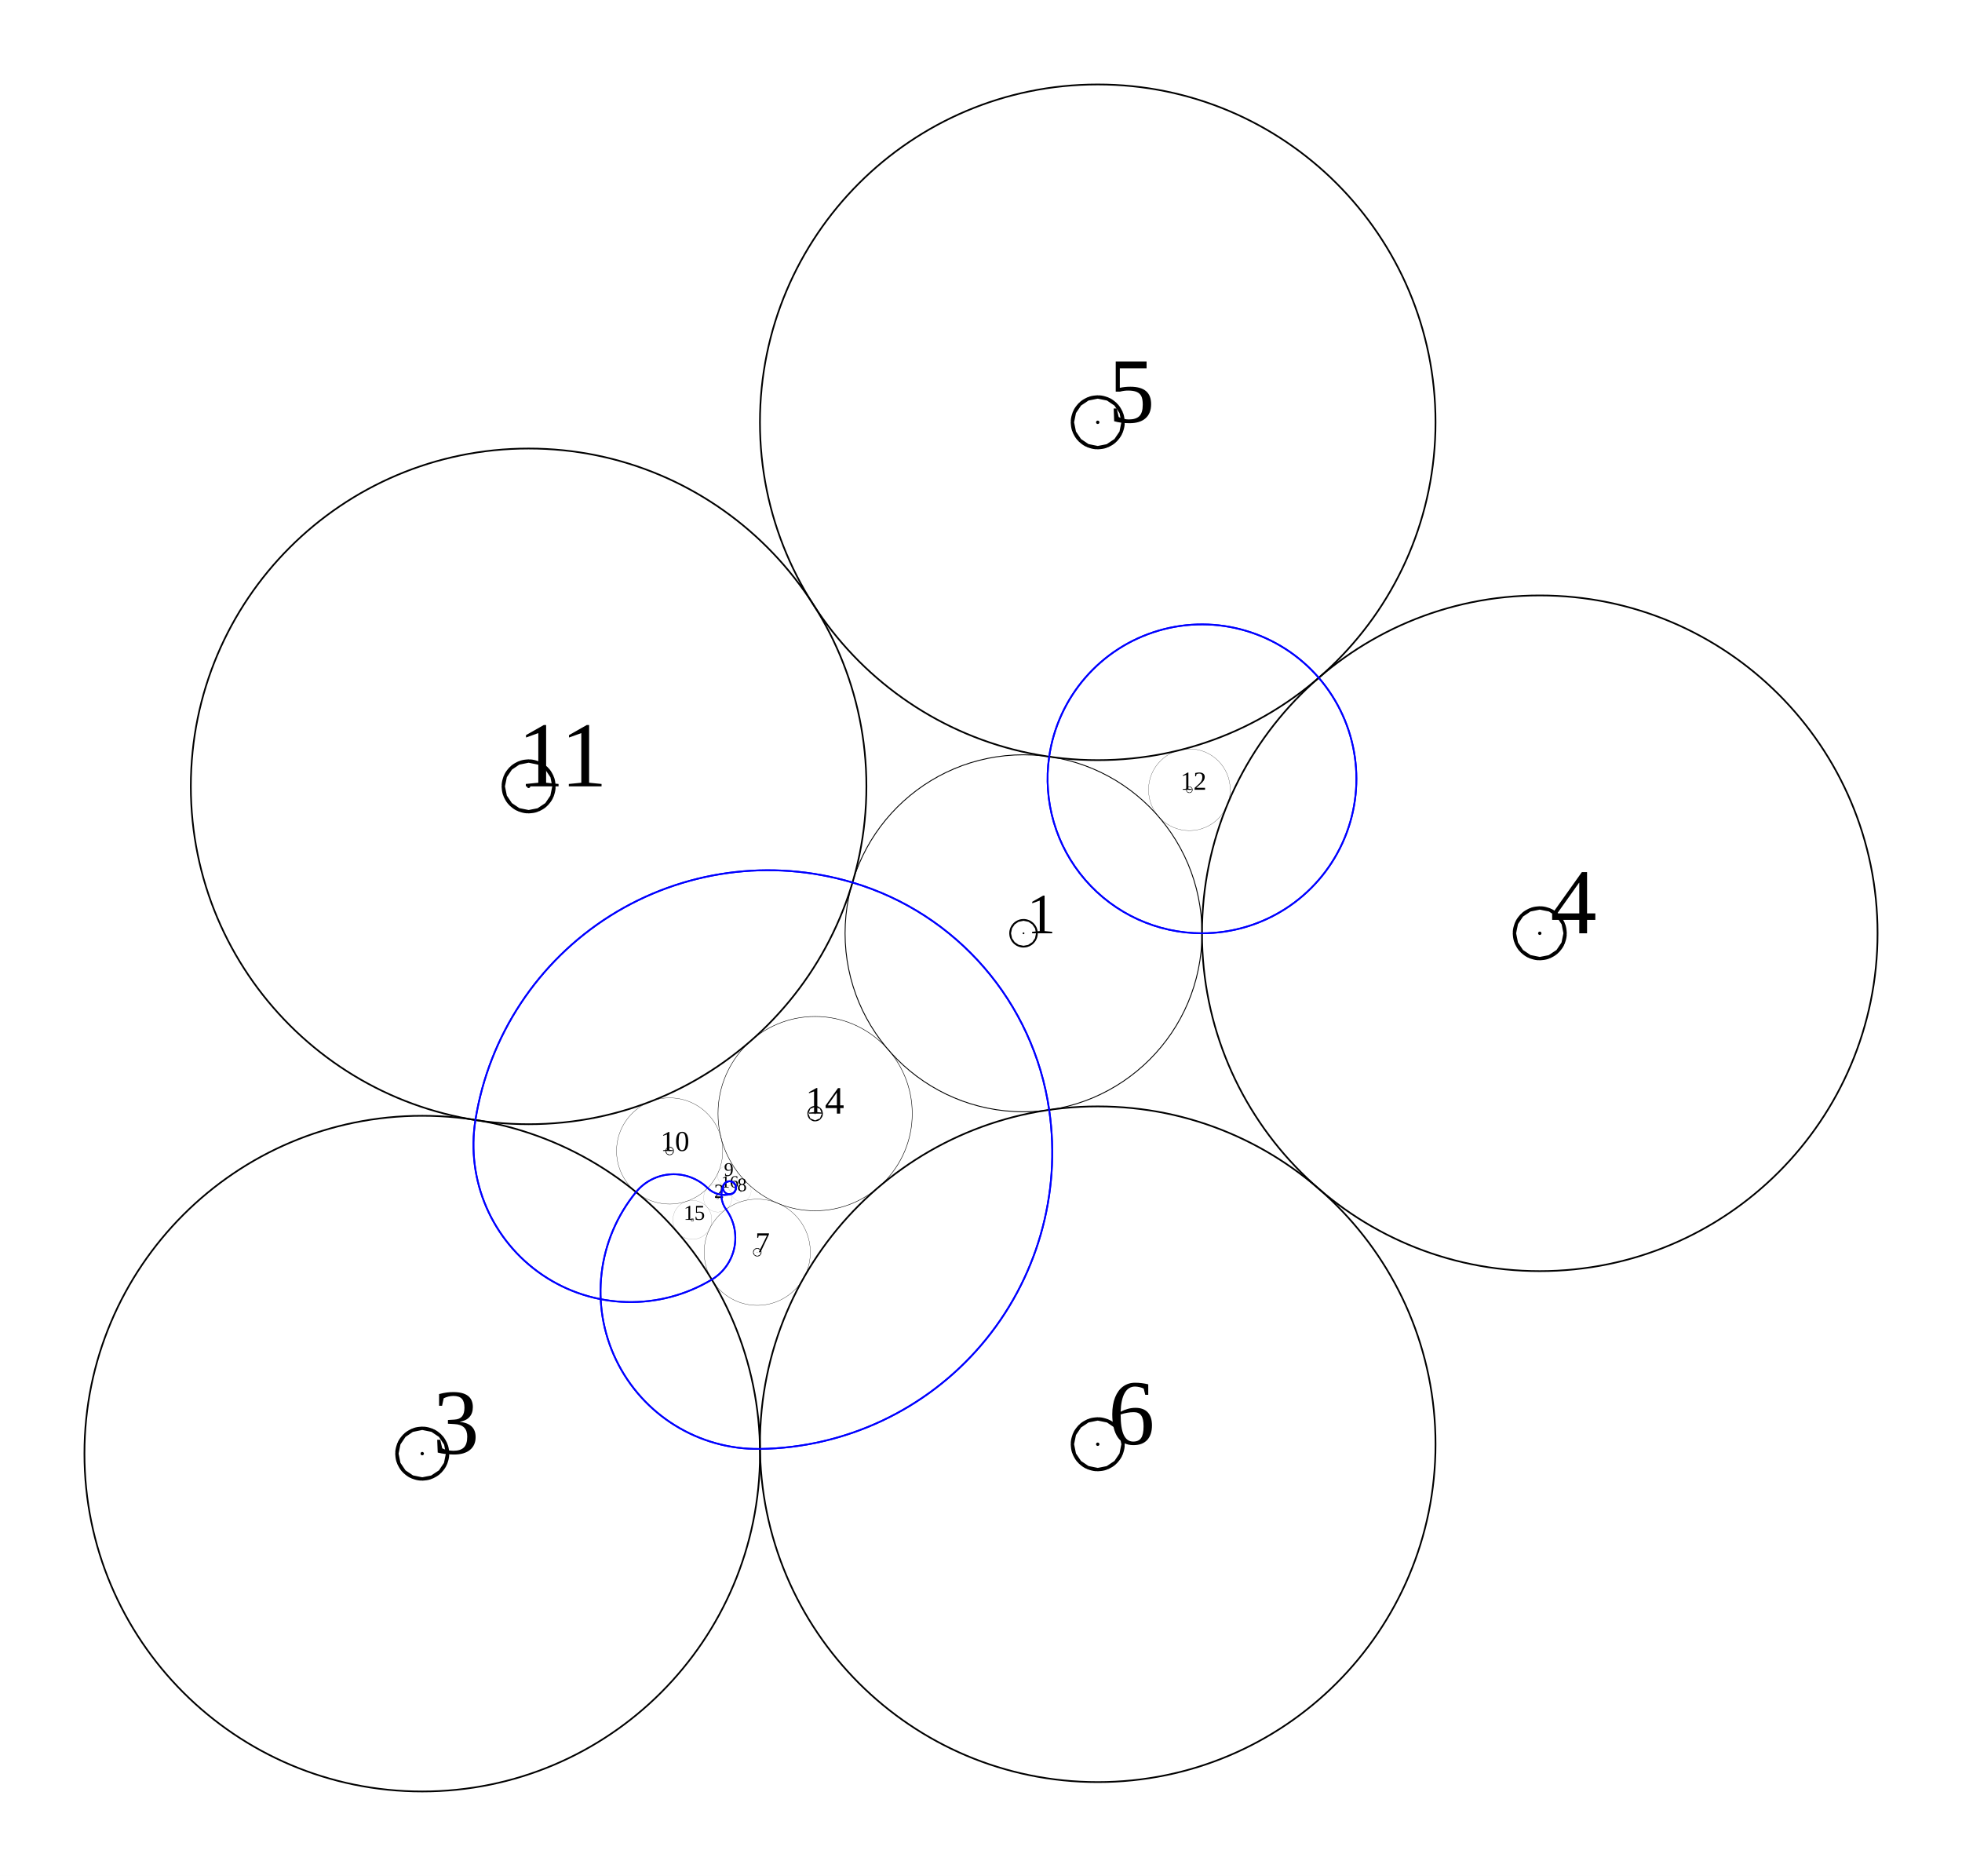
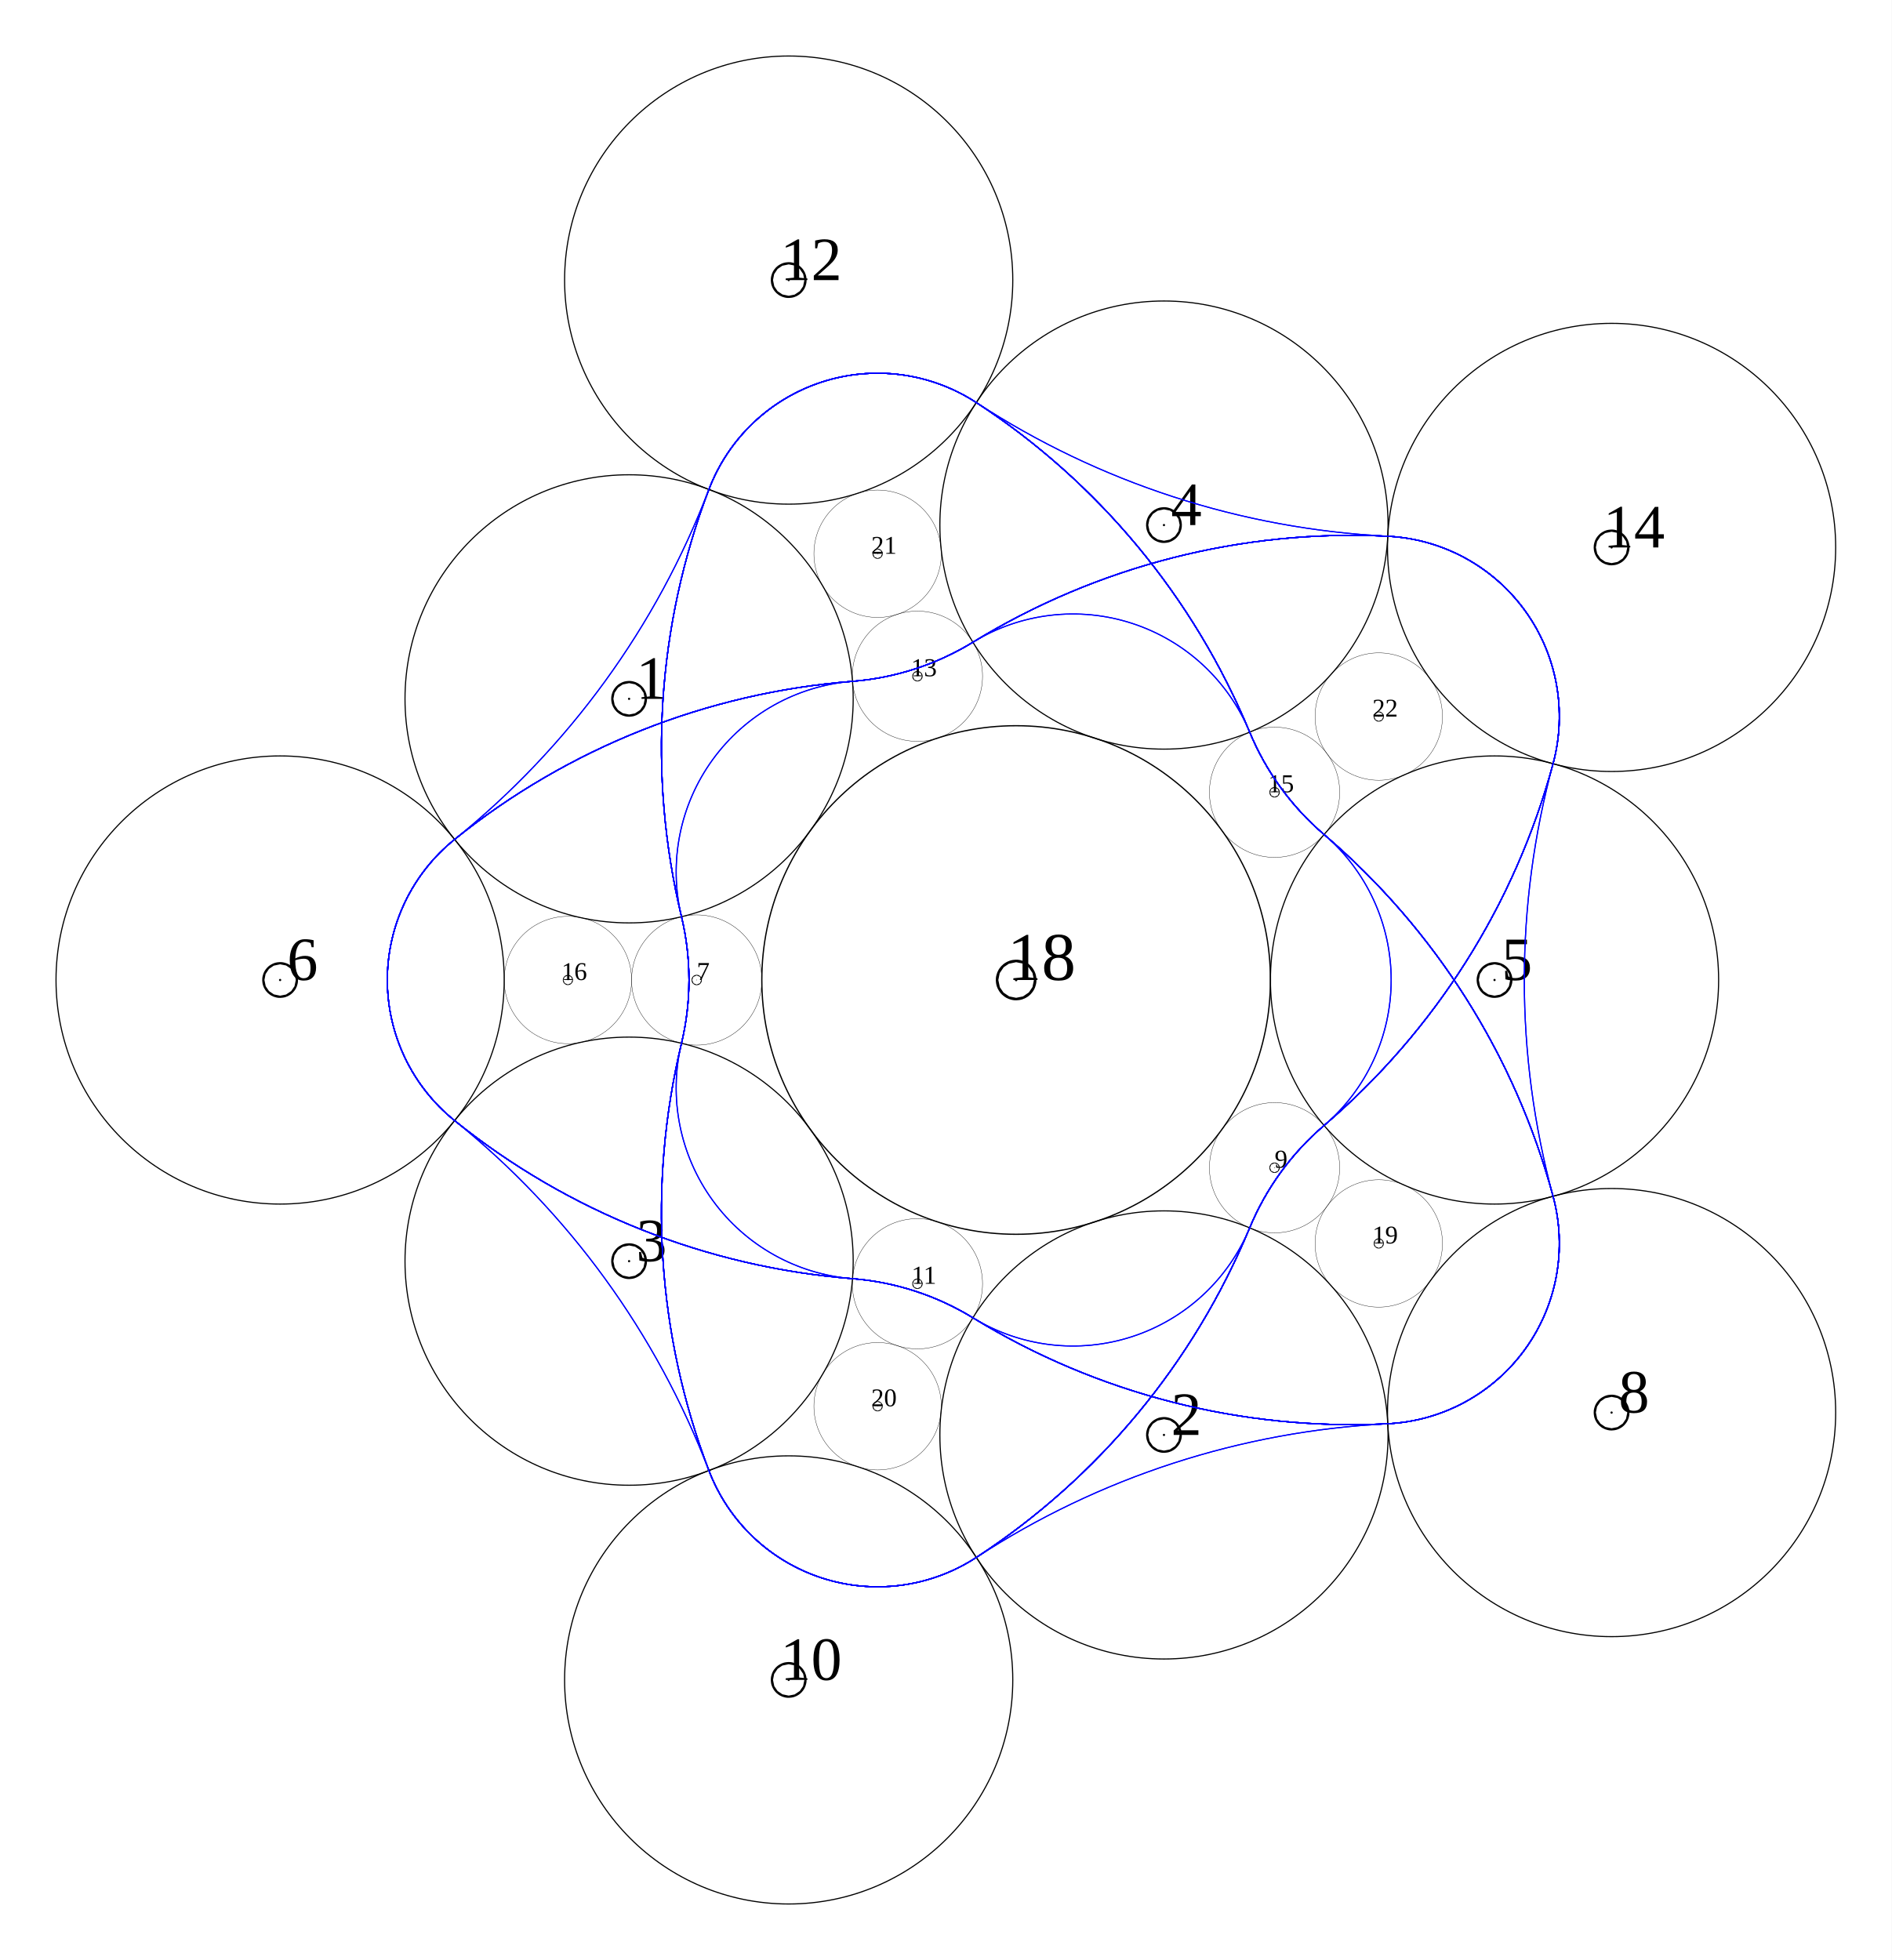
- <svg xmlns="http://www.w3.org/2000/svg" baseProfile="full" height="1110.533" version="1.1" viewBox="0,0,1161.687,1110.533" width="1161.687">
+ <svg xmlns="http://www.w3.org/2000/svg" baseProfile="full" height="1749.499" version="1.1" viewBox="0,0,1688.344,1749.499" width="1688.344">
  <defs />
-   <rect fill="white" height="1110.533" width="1161.687" x="0" y="0" />
-   <circle cx="649.961" cy="250" fill="none" r="200" stroke="black" stroke-width="1" />
-   <circle cx="649.961" cy="250" fill="black" r="1" stroke="black" stroke-width="30" />
-   <text fill="black" font-size="55px" text-anchor="middle" x="669.961" y="250">5</text>
-   <circle cx="911.687" cy="552.49" fill="none" r="200" stroke="black" stroke-width="1" />
-   <circle cx="911.687" cy="552.49" fill="black" r="1" stroke="black" stroke-width="30" />
-   <text fill="black" font-size="55px" text-anchor="middle" x="931.687" y="552.49">4</text>
-   <circle cx="649.961" cy="854.979" fill="none" r="200" stroke="black" stroke-width="1" />
-   <circle cx="649.961" cy="854.979" fill="black" r="1" stroke="black" stroke-width="30" />
-   <text fill="black" font-size="55px" text-anchor="middle" x="669.961" y="854.979">6</text>
-   <circle cx="312.991" cy="465.524" fill="none" r="200" stroke="black" stroke-width="1" />
-   <circle cx="312.991" cy="465.524" fill="black" r="1" stroke="black" stroke-width="30" />
-   <text fill="black" font-size="55px" text-anchor="middle" x="332.991" y="465.524">11</text>
-   <circle cx="250.0" cy="860.533" fill="none" r="200" stroke="black" stroke-width="1" />
-   <circle cx="250.0" cy="860.533" fill="black" r="1" stroke="black" stroke-width="30" />
-   <text fill="black" font-size="55px" text-anchor="middle" x="270.0" y="860.533">3</text>
-   <circle cx="606.022" cy="552.49" fill="none" r="105.664" stroke="black" stroke-width="0.528" />
-   <circle cx="606.022" cy="552.49" fill="black" r="0.528" stroke="black" stroke-width="15.85" />
-   <text fill="black" font-size="33.774px" text-anchor="middle" x="616.589" y="552.49">1</text>
-   <circle cx="424.966" cy="709.146" fill="none" r="8.353" stroke="black" stroke-width="0.042" />
-   <circle cx="424.966" cy="709.146" fill="black" r="0.042" stroke="black" stroke-width="1.253" />
-   <text fill="black" font-size="11.879px" text-anchor="middle" x="425.802" y="709.146">2</text>
-   <circle cx="448.364" cy="741.321" fill="none" r="31.43" stroke="black" stroke-width="0.157" />
-   <circle cx="448.364" cy="741.321" fill="black" r="0.157" stroke="black" stroke-width="4.715" />
-   <text fill="black" font-size="17.072px" text-anchor="middle" x="451.507" y="741.321">7</text>
-   <circle cx="438.748" cy="705.151" fill="none" r="5.996" stroke="black" stroke-width="0.03" />
-   <circle cx="438.748" cy="705.151" fill="black" r="0.03" stroke="black" stroke-width="0.899" />
-   <text fill="black" font-size="11.349px" text-anchor="middle" x="439.347" y="705.151">8</text>
-   <circle cx="430.901" cy="696.082" fill="none" r="5.996" stroke="black" stroke-width="0.03" />
-   <circle cx="430.901" cy="696.082" fill="black" r="0.03" stroke="black" stroke-width="0.899" />
-   <text fill="black" font-size="11.349px" text-anchor="middle" x="431.501" y="696.082">9</text>
-   <circle cx="396.489" cy="681.366" fill="none" r="31.43" stroke="black" stroke-width="0.157" />
-   <circle cx="396.489" cy="681.366" fill="black" r="0.157" stroke="black" stroke-width="4.715" />
-   <text fill="black" font-size="17.072px" text-anchor="middle" x="399.632" y="681.366">10</text>
-   <circle cx="704.221" cy="467.525" fill="none" r="24.19" stroke="black" stroke-width="0.121" />
-   <circle cx="704.221" cy="467.525" fill="black" r="0.121" stroke="black" stroke-width="3.628" />
-   <text fill="black" font-size="15.443px" text-anchor="middle" x="706.64" y="467.525">12</text>
-   <circle cx="482.63" cy="659.253" fill="none" r="57.504" stroke="black" stroke-width="0.288" />
-   <circle cx="482.63" cy="659.253" fill="black" r="0.288" stroke="black" stroke-width="8.626" />
-   <text fill="black" font-size="22.938px" text-anchor="middle" x="488.381" y="659.253">14</text>
-   <circle cx="409.947" cy="722.141" fill="none" r="11.508" stroke="black" stroke-width="0.058" />
-   <circle cx="409.947" cy="722.141" fill="black" r="0.058" stroke="black" stroke-width="1.726" />
-   <text fill="black" font-size="12.589px" text-anchor="middle" x="411.098" y="722.141">15</text>
-   <circle cx="432.059" cy="703.009" fill="none" r="1.027" stroke="black" stroke-width="0.005" />
-   <circle cx="432.059" cy="703.009" fill="black" r="0.005" stroke="black" stroke-width="0.154" />
-   <text fill="black" font-size="10.231px" text-anchor="middle" x="432.162" y="703.009">16</text>
-   <path d="M 421.424,757.511 A 93.122 93.122 0 0,1 281.495 663.029" fill="none" stroke="blue" stroke-width="1" />
-   <path d="M 281.495,663.029 A 175.49 175.49 0 0,1 504.725 522.427" fill="none" stroke="blue" stroke-width="1" />
-   <path d="M 504.725,522.427 A 165.205 165.205 0 0,1 621.212 657.056" fill="none" stroke="blue" stroke-width="1" />
-   <path d="M 621.212,657.056 A 175.49 175.49 0 0,1 449.981 857.756" fill="none" stroke="blue" stroke-width="1" />
-   <path d="M 449.981,857.756 A 93.122 93.122 0 0,1 376.595 705.699" fill="none" stroke="blue" stroke-width="1" />
-   <path d="M 376.595,705.699 A 28.791 28.791 0 0,1 418.988 703.313" fill="none" stroke="blue" stroke-width="1" />
-   <path d="M 418.988,703.313 A 14.335 14.335 0 0,0 432.989 706.82" fill="none" stroke="blue" stroke-width="1" />
-   <path d="M 432.989,706.82 A 3.842 3.842 0 0,0 434.824 700.616" fill="none" stroke="blue" stroke-width="1" />
-   <path d="M 434.824,700.616 A 3.842 3.842 0 0,0 428.421 701.541" fill="none" stroke="blue" stroke-width="1" />
-   <path d="M 428.421,701.541 A 14.335 14.335 0 0,0 429.879 715.901" fill="none" stroke="blue" stroke-width="1" />
-   <path d="M 429.879,715.901 A 28.791 28.791 0 0,1 421.424 757.511" fill="none" stroke="blue" stroke-width="1" />
-   <path d="M 780.824,401.245 A 91.425 91.425 0 0,1 711.687 552.49" fill="none" stroke="blue" stroke-width="1" />
-   <path d="M 711.687,552.49 A 91.425 91.425 0 0,1 621.212 447.923" fill="none" stroke="blue" stroke-width="1" />
-   <path d="M 621.212,447.923 A 91.425 91.425 0 0,1 780.824 401.245" fill="none" stroke="blue" stroke-width="1" />
-   <path d="M 376.595,705.699 A 93.122 93.122 0 0,0 449.981 857.756" fill="none" stroke="blue" stroke-width="1" />
-   <path d="M 449.981,857.756 A 175.49 175.49 0 0,0 621.212 657.056" fill="none" stroke="blue" stroke-width="1" />
-   <path d="M 621.212,657.056 A 165.205 165.205 0 0,0 504.725 522.427" fill="none" stroke="blue" stroke-width="1" />
-   <path d="M 504.725,522.427 A 175.49 175.49 0 0,0 281.495 663.029" fill="none" stroke="blue" stroke-width="1" />
-   <path d="M 281.495,663.029 A 93.122 93.122 0 0,0 421.424 757.511" fill="none" stroke="blue" stroke-width="1" />
-   <path d="M 421.424,757.511 A 28.791 28.791 0 0,0 429.879 715.901" fill="none" stroke="blue" stroke-width="1" />
-   <path d="M 429.879,715.901 A 14.335 14.335 0 0,1 428.421 701.541" fill="none" stroke="blue" stroke-width="1" />
-   <path d="M 428.421,701.541 A 3.842 3.842 0 0,1 434.824 700.616" fill="none" stroke="blue" stroke-width="1" />
-   <path d="M 434.824,700.616 A 3.842 3.842 0 0,1 432.989 706.82" fill="none" stroke="blue" stroke-width="1" />
-   <path d="M 432.989,706.82 A 14.335 14.335 0 0,1 418.988 703.313" fill="none" stroke="blue" stroke-width="1" />
-   <path d="M 418.988,703.313 A 28.791 28.791 0 0,0 376.595 705.699" fill="none" stroke="blue" stroke-width="1" />
-   <path d="M 780.824,401.245 A 91.425 91.425 0 0,0 621.212 447.923" fill="none" stroke="blue" stroke-width="1" />
-   <path d="M 621.212,447.923 A 91.425 91.425 0 0,0 711.687 552.49" fill="none" stroke="blue" stroke-width="1" />
-   <path d="M 711.687,552.49 A 91.425 91.425 0 0,0 780.824 401.245" fill="none" stroke="blue" stroke-width="1" />
-   <path d="M 434.824,700.616 A 3.842 3.842 0 0,0 428.421 701.541" fill="none" stroke="blue" stroke-width="1" />
-   <path d="M 428.421,701.541 A 3.842 3.842 0 0,0 432.989 706.82" fill="none" stroke="blue" stroke-width="1" />
-   <path d="M 432.989,706.82 A 3.842 3.842 0 0,0 434.824 700.616" fill="none" stroke="blue" stroke-width="1" />
-   <path d="M 434.824,700.616 A 3.842 3.842 0 0,1 432.989 706.82" fill="none" stroke="blue" stroke-width="1" />
-   <path d="M 432.989,706.82 A 3.842 3.842 0 0,1 428.421 701.541" fill="none" stroke="blue" stroke-width="1" />
-   <path d="M 428.421,701.541 A 3.842 3.842 0 0,1 434.824 700.616" fill="none" stroke="blue" stroke-width="1" />
+   <rect fill="white" height="1749.499" width="1688.344" x="0" y="0" />
+   <circle cx="703.907" cy="250.0" fill="none" r="200" stroke="black" stroke-width="1" />
+   <circle cx="703.907" cy="250.0" fill="black" r="1" stroke="black" stroke-width="30" />
+   <text fill="black" font-size="55px" text-anchor="middle" x="723.907" y="250.0">12</text>
+   <circle cx="561.472" cy="623.781" fill="none" r="200" stroke="black" stroke-width="1" />
+   <circle cx="561.472" cy="623.781" fill="black" r="1" stroke="black" stroke-width="30" />
+   <text fill="black" font-size="55px" text-anchor="middle" x="581.472" y="623.781">1</text>
+   <circle cx="1438.344" cy="488.633" fill="none" r="200" stroke="black" stroke-width="1" />
+   <circle cx="1438.344" cy="488.633" fill="black" r="1" stroke="black" stroke-width="30" />
+   <text fill="black" font-size="55px" text-anchor="middle" x="1458.344" y="488.633">14</text>
+   <circle cx="1038.842" cy="468.674" fill="none" r="200" stroke="black" stroke-width="1" />
+   <circle cx="1038.842" cy="468.674" fill="black" r="1" stroke="black" stroke-width="30" />
+   <text fill="black" font-size="55px" text-anchor="middle" x="1058.842" y="468.674">4</text>
+   <circle cx="1438.344" cy="1260.866" fill="none" r="200" stroke="black" stroke-width="1" />
+   <circle cx="1438.344" cy="1260.866" fill="black" r="1" stroke="black" stroke-width="30" />
+   <text fill="black" font-size="55px" text-anchor="middle" x="1458.344" y="1260.866">8</text>
+   <circle cx="1333.873" cy="874.749" fill="none" r="200" stroke="black" stroke-width="1" />
+   <circle cx="1333.873" cy="874.749" fill="black" r="1" stroke="black" stroke-width="30" />
+   <text fill="black" font-size="55px" text-anchor="middle" x="1353.873" y="874.749">5</text>
+   <circle cx="703.907" cy="1499.499" fill="none" r="200" stroke="black" stroke-width="1" />
+   <circle cx="703.907" cy="1499.499" fill="black" r="1" stroke="black" stroke-width="30" />
+   <text fill="black" font-size="55px" text-anchor="middle" x="723.907" y="1499.499">10</text>
+   <circle cx="1038.842" cy="1280.824" fill="none" r="200" stroke="black" stroke-width="1" />
+   <circle cx="1038.842" cy="1280.824" fill="black" r="1" stroke="black" stroke-width="30" />
+   <text fill="black" font-size="55px" text-anchor="middle" x="1058.842" y="1280.824">2</text>
+   <circle cx="250.0" cy="874.749" fill="none" r="200" stroke="black" stroke-width="1" />
+   <circle cx="250.0" cy="874.749" fill="black" r="1" stroke="black" stroke-width="30" />
+   <text fill="black" font-size="55px" text-anchor="middle" x="270.0" y="874.749">6</text>
+   <circle cx="561.472" cy="1125.718" fill="none" r="200" stroke="black" stroke-width="1" />
+   <circle cx="561.472" cy="1125.718" fill="black" r="1" stroke="black" stroke-width="30" />
+   <text fill="black" font-size="55px" text-anchor="middle" x="581.472" y="1125.718">3</text>
+   <circle cx="621.809" cy="874.749" fill="none" r="58.119" stroke="black" stroke-width="0.291" />
+   <circle cx="621.809" cy="874.749" fill="black" r="0.291" stroke="black" stroke-width="8.718" />
+   <text fill="black" font-size="23.077px" text-anchor="middle" x="627.62" y="874.749">7</text>
+   <circle cx="1137.544" cy="1042.322" fill="none" r="58.119" stroke="black" stroke-width="0.291" />
+   <circle cx="1137.544" cy="1042.322" fill="black" r="0.291" stroke="black" stroke-width="8.718" />
+   <text fill="black" font-size="23.077px" text-anchor="middle" x="1143.356" y="1042.322">9</text>
+   <circle cx="818.802" cy="1145.888" fill="none" r="58.119" stroke="black" stroke-width="0.291" />
+   <circle cx="818.802" cy="1145.888" fill="black" r="0.291" stroke="black" stroke-width="8.718" />
+   <text fill="black" font-size="23.077px" text-anchor="middle" x="824.614" y="1145.888">11</text>
+   <circle cx="818.802" cy="603.611" fill="none" r="58.119" stroke="black" stroke-width="0.291" />
+   <circle cx="818.802" cy="603.611" fill="black" r="0.291" stroke="black" stroke-width="8.718" />
+   <text fill="black" font-size="23.077px" text-anchor="middle" x="824.614" y="603.611">13</text>
+   <circle cx="1137.544" cy="707.177" fill="none" r="58.119" stroke="black" stroke-width="0.291" />
+   <circle cx="1137.544" cy="707.177" fill="black" r="0.291" stroke="black" stroke-width="8.718" />
+   <text fill="black" font-size="23.077px" text-anchor="middle" x="1143.356" y="707.177">15</text>
+   <circle cx="506.845" cy="874.749" fill="none" r="56.845" stroke="black" stroke-width="0.284" />
+   <circle cx="506.845" cy="874.749" fill="black" r="0.284" stroke="black" stroke-width="8.527" />
+   <text fill="black" font-size="22.79px" text-anchor="middle" x="512.529" y="874.749">16</text>
+   <circle cx="906.9" cy="874.749" fill="none" r="226.973" stroke="black" stroke-width="1.135" />
+   <circle cx="906.9" cy="874.749" fill="black" r="1.135" stroke="black" stroke-width="34.046" />
+   <text fill="black" font-size="61.069px" text-anchor="middle" x="929.598" y="874.749">18</text>
+   <circle cx="1230.552" cy="1109.896" fill="none" r="56.845" stroke="black" stroke-width="0.284" />
+   <circle cx="1230.552" cy="1109.896" fill="black" r="0.284" stroke="black" stroke-width="8.527" />
+   <text fill="black" font-size="22.79px" text-anchor="middle" x="1236.237" y="1109.896">19</text>
+   <circle cx="783.276" cy="1255.225" fill="none" r="56.845" stroke="black" stroke-width="0.284" />
+   <circle cx="783.276" cy="1255.225" fill="black" r="0.284" stroke="black" stroke-width="8.527" />
+   <text fill="black" font-size="22.79px" text-anchor="middle" x="788.961" y="1255.225">20</text>
+   <circle cx="783.276" cy="494.274" fill="none" r="56.845" stroke="black" stroke-width="0.284" />
+   <circle cx="783.276" cy="494.274" fill="black" r="0.284" stroke="black" stroke-width="8.527" />
+   <text fill="black" font-size="22.79px" text-anchor="middle" x="788.961" y="494.274">21</text>
+   <circle cx="1230.552" cy="639.603" fill="none" r="56.845" stroke="black" stroke-width="0.284" />
+   <circle cx="1230.552" cy="639.603" fill="black" r="0.284" stroke="black" stroke-width="8.527" />
+   <text fill="black" font-size="22.79px" text-anchor="middle" x="1236.237" y="639.603">22</text>
+   <path d="M 1181.751,744.908 A 646.53 646.53 0 0,1 1386.108 1067.808" fill="none" stroke="blue" stroke-width="1" />
+   <path d="M 1386.108,1067.808 A 161.15 161.15 0 0,1 1238.593 1270.845" fill="none" stroke="blue" stroke-width="1" />
+   <path d="M 1238.593,1270.845 A 646.53 646.53 0 0,1 868.347 1176.271" fill="none" stroke="blue" stroke-width="1" />
+   <path d="M 868.347,1176.271 A 241.746 241.746 0 0,0 760.861 1141.346" fill="none" stroke="blue" stroke-width="1" />
+   <path d="M 760.861,1141.346 A 646.53 646.53 0 0,1 405.736 1000.233" fill="none" stroke="blue" stroke-width="1" />
+   <path d="M 405.736,1000.233 A 161.15 161.15 0 0,1 405.736 749.265" fill="none" stroke="blue" stroke-width="1" />
+   <path d="M 405.736,749.265 A 646.53 646.53 0 0,1 760.861 608.153" fill="none" stroke="blue" stroke-width="1" />
+   <path d="M 760.861,608.153 A 241.746 241.746 0 0,0 868.347 573.228" fill="none" stroke="blue" stroke-width="1" />
+   <path d="M 868.347,573.228 A 170.706 170.706 0 0,1 1115.32 653.474" fill="none" stroke="blue" stroke-width="1" />
+   <path d="M 1115.32,653.474 A 241.746 241.746 0 0,0 1181.751 744.908" fill="none" stroke="blue" stroke-width="1" />
+   <path d="M 1238.593,1270.845 A 646.53 646.53 0 0,1 868.347 1176.271" fill="none" stroke="blue" stroke-width="1" />
+   <path d="M 868.347,1176.271 A 241.746 241.746 0 0,0 760.861 1141.346" fill="none" stroke="blue" stroke-width="1" />
+   <path d="M 760.861,1141.346 A 646.53 646.53 0 0,1 405.736 1000.233" fill="none" stroke="blue" stroke-width="1" />
+   <path d="M 405.736,1000.233 A 161.15 161.15 0 0,1 405.736 749.265" fill="none" stroke="blue" stroke-width="1" />
+   <path d="M 405.736,749.265 A 646.53 646.53 0 0,1 760.861 608.153" fill="none" stroke="blue" stroke-width="1" />
+   <path d="M 760.861,608.153 A 241.746 241.746 0 0,0 868.347 573.228" fill="none" stroke="blue" stroke-width="1" />
+   <path d="M 868.347,573.228 A 646.53 646.53 0 0,1 1238.593 478.654" fill="none" stroke="blue" stroke-width="1" />
+   <path d="M 1238.593,478.654 A 161.15 161.15 0 0,1 1386.108 681.691" fill="none" stroke="blue" stroke-width="1" />
+   <path d="M 1386.108,681.691 A 739.184 739.184 0 0,0 1386.108 1067.808" fill="none" stroke="blue" stroke-width="1" />
+   <path d="M 1386.108,1067.808 A 161.15 161.15 0 0,1 1238.593 1270.845" fill="none" stroke="blue" stroke-width="1" />
+   <path d="M 608.223,818.24 A 646.53 646.53 0 0,1 632.69 436.891" fill="none" stroke="blue" stroke-width="1" />
+   <path d="M 632.69,436.891 A 161.15 161.15 0 0,1 871.375 359.337" fill="none" stroke="blue" stroke-width="1" />
+   <path d="M 871.375,359.337 A 739.184 739.184 0 0,0 1238.593 478.654" fill="none" stroke="blue" stroke-width="1" />
+   <path d="M 1238.593,478.654 A 161.15 161.15 0 0,1 1386.108 681.691" fill="none" stroke="blue" stroke-width="1" />
+   <path d="M 1386.108,681.691 A 646.53 646.53 0 0,1 1181.751 1004.591" fill="none" stroke="blue" stroke-width="1" />
+   <path d="M 1181.751,1004.591 A 241.746 241.746 0 0,0 1115.32 1096.024" fill="none" stroke="blue" stroke-width="1" />
+   <path d="M 1115.32,1096.024 A 646.53 646.53 0 0,1 871.375 1390.162" fill="none" stroke="blue" stroke-width="1" />
+   <path d="M 871.375,1390.162 A 161.15 161.15 0 0,1 632.69 1312.608" fill="none" stroke="blue" stroke-width="1" />
+   <path d="M 632.69,1312.608 A 646.53 646.53 0 0,1 608.223 931.258" fill="none" stroke="blue" stroke-width="1" />
+   <path d="M 608.223,931.258 A 241.746 241.746 0 0,0 608.223 818.24" fill="none" stroke="blue" stroke-width="1" />
+   <path d="M 871.375,1390.162 A 646.53 646.53 0 0,0 1115.32 1096.024" fill="none" stroke="blue" stroke-width="1" />
+   <path d="M 1115.32,1096.024 A 241.746 241.746 0 0,1 1181.751 1004.591" fill="none" stroke="blue" stroke-width="1" />
+   <path d="M 1181.751,1004.591 A 170.706 170.706 0 0,0 1181.751 744.908" fill="none" stroke="blue" stroke-width="1" />
+   <path d="M 1181.751,744.908 A 241.746 241.746 0 0,1 1115.32 653.474" fill="none" stroke="blue" stroke-width="1" />
+   <path d="M 1115.32,653.474 A 646.53 646.53 0 0,0 871.375 359.337" fill="none" stroke="blue" stroke-width="1" />
+   <path d="M 871.375,359.337 A 161.15 161.15 0 0,0 632.69 436.891" fill="none" stroke="blue" stroke-width="1" />
+   <path d="M 632.69,436.891 A 646.53 646.53 0 0,0 608.223 818.24" fill="none" stroke="blue" stroke-width="1" />
+   <path d="M 608.223,818.24 A 241.746 241.746 0 0,1 608.223 931.258" fill="none" stroke="blue" stroke-width="1" />
+   <path d="M 608.223,931.258 A 646.53 646.53 0 0,0 632.69 1312.608" fill="none" stroke="blue" stroke-width="1" />
+   <path d="M 632.69,1312.608 A 161.15 161.15 0 0,0 871.375 1390.162" fill="none" stroke="blue" stroke-width="1" />
+   <path d="M 1181.751,1004.591 A 646.53 646.53 0 0,0 1386.108 681.691" fill="none" stroke="blue" stroke-width="1" />
+   <path d="M 1386.108,681.691 A 161.15 161.15 0 0,0 1238.593 478.654" fill="none" stroke="blue" stroke-width="1" />
+   <path d="M 1238.593,478.654 A 646.53 646.53 0 0,0 868.347 573.228" fill="none" stroke="blue" stroke-width="1" />
+   <path d="M 868.347,573.228 A 241.746 241.746 0 0,1 760.861 608.153" fill="none" stroke="blue" stroke-width="1" />
+   <path d="M 760.861,608.153 A 646.53 646.53 0 0,0 405.736 749.265" fill="none" stroke="blue" stroke-width="1" />
+   <path d="M 405.736,749.265 A 161.15 161.15 0 0,0 405.736 1000.233" fill="none" stroke="blue" stroke-width="1" />
+   <path d="M 405.736,1000.233 A 646.53 646.53 0 0,0 760.861 1141.346" fill="none" stroke="blue" stroke-width="1" />
+   <path d="M 760.861,1141.346 A 241.746 241.746 0 0,1 868.347 1176.271" fill="none" stroke="blue" stroke-width="1" />
+   <path d="M 868.347,1176.271 A 170.706 170.706 0 0,0 1115.32 1096.024" fill="none" stroke="blue" stroke-width="1" />
+   <path d="M 1115.32,1096.024 A 241.746 241.746 0 0,1 1181.751 1004.591" fill="none" stroke="blue" stroke-width="1" />
+   <path d="M 760.861,1141.346 A 646.53 646.53 0 0,1 405.736 1000.233" fill="none" stroke="blue" stroke-width="1" />
+   <path d="M 405.736,1000.233 A 161.15 161.15 0 0,1 405.736 749.265" fill="none" stroke="blue" stroke-width="1" />
+   <path d="M 405.736,749.265 A 646.53 646.53 0 0,1 760.861 608.153" fill="none" stroke="blue" stroke-width="1" />
+   <path d="M 760.861,608.153 A 241.746 241.746 0 0,0 868.347 573.228" fill="none" stroke="blue" stroke-width="1" />
+   <path d="M 868.347,573.228 A 646.53 646.53 0 0,1 1238.593 478.654" fill="none" stroke="blue" stroke-width="1" />
+   <path d="M 1238.593,478.654 A 161.15 161.15 0 0,1 1386.108 681.691" fill="none" stroke="blue" stroke-width="1" />
+   <path d="M 1386.108,681.691 A 646.53 646.53 0 0,1 1181.751 1004.591" fill="none" stroke="blue" stroke-width="1" />
+   <path d="M 1181.751,1004.591 A 241.746 241.746 0 0,0 1115.32 1096.024" fill="none" stroke="blue" stroke-width="1" />
+   <path d="M 1115.32,1096.024 A 170.706 170.706 0 0,1 868.347 1176.271" fill="none" stroke="blue" stroke-width="1" />
+   <path d="M 868.347,1176.271 A 241.746 241.746 0 0,0 760.861 1141.346" fill="none" stroke="blue" stroke-width="1" />
+   <path d="M 608.223,818.24 A 170.706 170.706 0 0,1 760.861 608.153" fill="none" stroke="blue" stroke-width="1" />
+   <path d="M 760.861,608.153 A 241.746 241.746 0 0,0 868.347 573.228" fill="none" stroke="blue" stroke-width="1" />
+   <path d="M 868.347,573.228 A 646.53 646.53 0 0,1 1238.593 478.654" fill="none" stroke="blue" stroke-width="1" />
+   <path d="M 1238.593,478.654 A 161.15 161.15 0 0,1 1386.108 681.691" fill="none" stroke="blue" stroke-width="1" />
+   <path d="M 1386.108,681.691 A 646.53 646.53 0 0,1 1181.751 1004.591" fill="none" stroke="blue" stroke-width="1" />
+   <path d="M 1181.751,1004.591 A 241.746 241.746 0 0,0 1115.32 1096.024" fill="none" stroke="blue" stroke-width="1" />
+   <path d="M 1115.32,1096.024 A 646.53 646.53 0 0,1 871.375 1390.162" fill="none" stroke="blue" stroke-width="1" />
+   <path d="M 871.375,1390.162 A 161.15 161.15 0 0,1 632.69 1312.608" fill="none" stroke="blue" stroke-width="1" />
+   <path d="M 632.69,1312.608 A 646.53 646.53 0 0,1 608.223 931.258" fill="none" stroke="blue" stroke-width="1" />
+   <path d="M 608.223,931.258 A 241.746 241.746 0 0,0 608.223 818.24" fill="none" stroke="blue" stroke-width="1" />
+   <path d="M 608.223,818.24 A 646.53 646.53 0 0,1 632.69 436.891" fill="none" stroke="blue" stroke-width="1" />
+   <path d="M 632.69,436.891 A 161.15 161.15 0 0,1 871.375 359.337" fill="none" stroke="blue" stroke-width="1" />
+   <path d="M 871.375,359.337 A 646.53 646.53 0 0,1 1115.32 653.474" fill="none" stroke="blue" stroke-width="1" />
+   <path d="M 1115.32,653.474 A 241.746 241.746 0 0,0 1181.751 744.908" fill="none" stroke="blue" stroke-width="1" />
+   <path d="M 1181.751,744.908 A 646.53 646.53 0 0,1 1386.108 1067.808" fill="none" stroke="blue" stroke-width="1" />
+   <path d="M 1386.108,1067.808 A 161.15 161.15 0 0,1 1238.593 1270.845" fill="none" stroke="blue" stroke-width="1" />
+   <path d="M 1238.593,1270.845 A 646.53 646.53 0 0,1 868.347 1176.271" fill="none" stroke="blue" stroke-width="1" />
+   <path d="M 868.347,1176.271 A 241.746 241.746 0 0,0 760.861 1141.346" fill="none" stroke="blue" stroke-width="1" />
+   <path d="M 760.861,1141.346 A 170.706 170.706 0 0,1 608.223 931.258" fill="none" stroke="blue" stroke-width="1" />
+   <path d="M 608.223,931.258 A 241.746 241.746 0 0,0 608.223 818.24" fill="none" stroke="blue" stroke-width="1" />
+   <path d="M 871.375,1390.162 A 646.53 646.53 0 0,0 1115.32 1096.024" fill="none" stroke="blue" stroke-width="1" />
+   <path d="M 1115.32,1096.024 A 241.746 241.746 0 0,1 1181.751 1004.591" fill="none" stroke="blue" stroke-width="1" />
+   <path d="M 1181.751,1004.591 A 646.53 646.53 0 0,0 1386.108 681.691" fill="none" stroke="blue" stroke-width="1" />
+   <path d="M 1386.108,681.691 A 161.15 161.15 0 0,0 1238.593 478.654" fill="none" stroke="blue" stroke-width="1" />
+   <path d="M 1238.593,478.654 A 739.184 739.184 0 0,1 871.375 359.337" fill="none" stroke="blue" stroke-width="1" />
+   <path d="M 871.375,359.337 A 161.15 161.15 0 0,0 632.69 436.891" fill="none" stroke="blue" stroke-width="1" />
+   <path d="M 632.69,436.891 A 646.53 646.53 0 0,0 608.223 818.24" fill="none" stroke="blue" stroke-width="1" />
+   <path d="M 608.223,818.24 A 241.746 241.746 0 0,1 608.223 931.258" fill="none" stroke="blue" stroke-width="1" />
+   <path d="M 608.223,931.258 A 646.53 646.53 0 0,0 632.69 1312.608" fill="none" stroke="blue" stroke-width="1" />
+   <path d="M 632.69,1312.608 A 161.15 161.15 0 0,0 871.375 1390.162" fill="none" stroke="blue" stroke-width="1" />
+   <path d="M 405.736,749.265 A 646.53 646.53 0 0,1 760.861 608.153" fill="none" stroke="blue" stroke-width="1" />
+   <path d="M 760.861,608.153 A 241.746 241.746 0 0,0 868.347 573.228" fill="none" stroke="blue" stroke-width="1" />
+   <path d="M 868.347,573.228 A 646.53 646.53 0 0,1 1238.593 478.654" fill="none" stroke="blue" stroke-width="1" />
+   <path d="M 1238.593,478.654 A 161.15 161.15 0 0,1 1386.108 681.691" fill="none" stroke="blue" stroke-width="1" />
+   <path d="M 1386.108,681.691 A 646.53 646.53 0 0,1 1181.751 1004.591" fill="none" stroke="blue" stroke-width="1" />
+   <path d="M 1181.751,1004.591 A 241.746 241.746 0 0,0 1115.32 1096.024" fill="none" stroke="blue" stroke-width="1" />
+   <path d="M 1115.32,1096.024 A 646.53 646.53 0 0,1 871.375 1390.162" fill="none" stroke="blue" stroke-width="1" />
+   <path d="M 871.375,1390.162 A 161.15 161.15 0 0,1 632.69 1312.608" fill="none" stroke="blue" stroke-width="1" />
+   <path d="M 632.69,1312.608 A 739.184 739.184 0 0,0 405.736 1000.233" fill="none" stroke="blue" stroke-width="1" />
+   <path d="M 405.736,1000.233 A 161.15 161.15 0 0,1 405.736 749.265" fill="none" stroke="blue" stroke-width="1" />
+   <path d="M 871.375,359.337 A 646.53 646.53 0 0,1 1115.32 653.474" fill="none" stroke="blue" stroke-width="1" />
+   <path d="M 1115.32,653.474 A 241.746 241.746 0 0,0 1181.751 744.908" fill="none" stroke="blue" stroke-width="1" />
+   <path d="M 1181.751,744.908 A 646.53 646.53 0 0,1 1386.108 1067.808" fill="none" stroke="blue" stroke-width="1" />
+   <path d="M 1386.108,1067.808 A 161.15 161.15 0 0,1 1238.593 1270.845" fill="none" stroke="blue" stroke-width="1" />
+   <path d="M 1238.593,1270.845 A 646.53 646.53 0 0,1 868.347 1176.271" fill="none" stroke="blue" stroke-width="1" />
+   <path d="M 868.347,1176.271 A 241.746 241.746 0 0,0 760.861 1141.346" fill="none" stroke="blue" stroke-width="1" />
+   <path d="M 760.861,1141.346 A 646.53 646.53 0 0,1 405.736 1000.233" fill="none" stroke="blue" stroke-width="1" />
+   <path d="M 405.736,1000.233 A 161.15 161.15 0 0,1 405.736 749.265" fill="none" stroke="blue" stroke-width="1" />
+   <path d="M 405.736,749.265 A 739.184 739.184 0 0,0 632.69 436.891" fill="none" stroke="blue" stroke-width="1" />
+   <path d="M 632.69,436.891 A 161.15 161.15 0 0,1 871.375 359.337" fill="none" stroke="blue" stroke-width="1" />
+   <path d="M 405.736,1000.233 A 646.53 646.53 0 0,0 760.861 1141.346" fill="none" stroke="blue" stroke-width="1" />
+   <path d="M 760.861,1141.346 A 241.746 241.746 0 0,1 868.347 1176.271" fill="none" stroke="blue" stroke-width="1" />
+   <path d="M 868.347,1176.271 A 646.53 646.53 0 0,0 1238.593 1270.845" fill="none" stroke="blue" stroke-width="1" />
+   <path d="M 1238.593,1270.845 A 161.15 161.15 0 0,0 1386.108 1067.808" fill="none" stroke="blue" stroke-width="1" />
+   <path d="M 1386.108,1067.808 A 646.53 646.53 0 0,0 1181.751 744.908" fill="none" stroke="blue" stroke-width="1" />
+   <path d="M 1181.751,744.908 A 241.746 241.746 0 0,1 1115.32 653.474" fill="none" stroke="blue" stroke-width="1" />
+   <path d="M 1115.32,653.474 A 646.53 646.53 0 0,0 871.375 359.337" fill="none" stroke="blue" stroke-width="1" />
+   <path d="M 871.375,359.337 A 161.15 161.15 0 0,0 632.69 436.891" fill="none" stroke="blue" stroke-width="1" />
+   <path d="M 632.69,436.891 A 739.184 739.184 0 0,1 405.736 749.265" fill="none" stroke="blue" stroke-width="1" />
+   <path d="M 405.736,749.265 A 161.15 161.15 0 0,0 405.736 1000.233" fill="none" stroke="blue" stroke-width="1" />
+   <path d="M 760.861,608.153 A 646.53 646.53 0 0,0 405.736 749.265" fill="none" stroke="blue" stroke-width="1" />
+   <path d="M 405.736,749.265 A 161.15 161.15 0 0,0 405.736 1000.233" fill="none" stroke="blue" stroke-width="1" />
+   <path d="M 405.736,1000.233 A 646.53 646.53 0 0,0 760.861 1141.346" fill="none" stroke="blue" stroke-width="1" />
+   <path d="M 760.861,1141.346 A 241.746 241.746 0 0,1 868.347 1176.271" fill="none" stroke="blue" stroke-width="1" />
+   <path d="M 868.347,1176.271 A 646.53 646.53 0 0,0 1238.593 1270.845" fill="none" stroke="blue" stroke-width="1" />
+   <path d="M 1238.593,1270.845 A 161.15 161.15 0 0,0 1386.108 1067.808" fill="none" stroke="blue" stroke-width="1" />
+   <path d="M 1386.108,1067.808 A 646.53 646.53 0 0,0 1181.751 744.908" fill="none" stroke="blue" stroke-width="1" />
+   <path d="M 1181.751,744.908 A 241.746 241.746 0 0,1 1115.32 653.474" fill="none" stroke="blue" stroke-width="1" />
+   <path d="M 1115.32,653.474 A 170.706 170.706 0 0,0 868.347 573.228" fill="none" stroke="blue" stroke-width="1" />
+   <path d="M 868.347,573.228 A 241.746 241.746 0 0,1 760.861 608.153" fill="none" stroke="blue" stroke-width="1" />
+   <path d="M 871.375,1390.162 A 646.53 646.53 0 0,0 1115.32 1096.024" fill="none" stroke="blue" stroke-width="1" />
+   <path d="M 1115.32,1096.024 A 241.746 241.746 0 0,1 1181.751 1004.591" fill="none" stroke="blue" stroke-width="1" />
+   <path d="M 1181.751,1004.591 A 646.53 646.53 0 0,0 1386.108 681.691" fill="none" stroke="blue" stroke-width="1" />
+   <path d="M 1386.108,681.691 A 161.15 161.15 0 0,0 1238.593 478.654" fill="none" stroke="blue" stroke-width="1" />
+   <path d="M 1238.593,478.654 A 646.53 646.53 0 0,0 868.347 573.228" fill="none" stroke="blue" stroke-width="1" />
+   <path d="M 868.347,573.228 A 241.746 241.746 0 0,1 760.861 608.153" fill="none" stroke="blue" stroke-width="1" />
+   <path d="M 760.861,608.153 A 170.706 170.706 0 0,0 608.223 818.24" fill="none" stroke="blue" stroke-width="1" />
+   <path d="M 608.223,818.24 A 241.746 241.746 0 0,1 608.223 931.258" fill="none" stroke="blue" stroke-width="1" />
+   <path d="M 608.223,931.258 A 646.53 646.53 0 0,0 632.69 1312.608" fill="none" stroke="blue" stroke-width="1" />
+   <path d="M 632.69,1312.608 A 161.15 161.15 0 0,0 871.375 1390.162" fill="none" stroke="blue" stroke-width="1" />
+   <path d="M 608.223,818.24 A 646.53 646.53 0 0,1 632.69 436.891" fill="none" stroke="blue" stroke-width="1" />
+   <path d="M 632.69,436.891 A 161.15 161.15 0 0,1 871.375 359.337" fill="none" stroke="blue" stroke-width="1" />
+   <path d="M 871.375,359.337 A 646.53 646.53 0 0,1 1115.32 653.474" fill="none" stroke="blue" stroke-width="1" />
+   <path d="M 1115.32,653.474 A 241.746 241.746 0 0,0 1181.751 744.908" fill="none" stroke="blue" stroke-width="1" />
+   <path d="M 1181.751,744.908 A 170.706 170.706 0 0,1 1181.751 1004.591" fill="none" stroke="blue" stroke-width="1" />
+   <path d="M 1181.751,1004.591 A 241.746 241.746 0 0,0 1115.32 1096.024" fill="none" stroke="blue" stroke-width="1" />
+   <path d="M 1115.32,1096.024 A 646.53 646.53 0 0,1 871.375 1390.162" fill="none" stroke="blue" stroke-width="1" />
+   <path d="M 871.375,1390.162 A 161.15 161.15 0 0,1 632.69 1312.608" fill="none" stroke="blue" stroke-width="1" />
+   <path d="M 632.69,1312.608 A 646.53 646.53 0 0,1 608.223 931.258" fill="none" stroke="blue" stroke-width="1" />
+   <path d="M 608.223,931.258 A 241.746 241.746 0 0,0 608.223 818.24" fill="none" stroke="blue" stroke-width="1" />
+   <path d="M 871.375,1390.162 A 739.184 739.184 0 0,1 1238.593 1270.845" fill="none" stroke="blue" stroke-width="1" />
+   <path d="M 1238.593,1270.845 A 161.15 161.15 0 0,0 1386.108 1067.808" fill="none" stroke="blue" stroke-width="1" />
+   <path d="M 1386.108,1067.808 A 646.53 646.53 0 0,0 1181.751 744.908" fill="none" stroke="blue" stroke-width="1" />
+   <path d="M 1181.751,744.908 A 241.746 241.746 0 0,1 1115.32 653.474" fill="none" stroke="blue" stroke-width="1" />
+   <path d="M 1115.32,653.474 A 646.53 646.53 0 0,0 871.375 359.337" fill="none" stroke="blue" stroke-width="1" />
+   <path d="M 871.375,359.337 A 161.15 161.15 0 0,0 632.69 436.891" fill="none" stroke="blue" stroke-width="1" />
+   <path d="M 632.69,436.891 A 646.53 646.53 0 0,0 608.223 818.24" fill="none" stroke="blue" stroke-width="1" />
+   <path d="M 608.223,818.24 A 241.746 241.746 0 0,1 608.223 931.258" fill="none" stroke="blue" stroke-width="1" />
+   <path d="M 608.223,931.258 A 646.53 646.53 0 0,0 632.69 1312.608" fill="none" stroke="blue" stroke-width="1" />
+   <path d="M 632.69,1312.608 A 161.15 161.15 0 0,0 871.375 1390.162" fill="none" stroke="blue" stroke-width="1" />
+   <path d="M 868.347,1176.271 A 646.53 646.53 0 0,0 1238.593 1270.845" fill="none" stroke="blue" stroke-width="1" />
+   <path d="M 1238.593,1270.845 A 161.15 161.15 0 0,0 1386.108 1067.808" fill="none" stroke="blue" stroke-width="1" />
+   <path d="M 1386.108,1067.808 A 646.53 646.53 0 0,0 1181.751 744.908" fill="none" stroke="blue" stroke-width="1" />
+   <path d="M 1181.751,744.908 A 241.746 241.746 0 0,1 1115.32 653.474" fill="none" stroke="blue" stroke-width="1" />
+   <path d="M 1115.32,653.474 A 646.53 646.53 0 0,0 871.375 359.337" fill="none" stroke="blue" stroke-width="1" />
+   <path d="M 871.375,359.337 A 161.15 161.15 0 0,0 632.69 436.891" fill="none" stroke="blue" stroke-width="1" />
+   <path d="M 632.69,436.891 A 646.53 646.53 0 0,0 608.223 818.24" fill="none" stroke="blue" stroke-width="1" />
+   <path d="M 608.223,818.24 A 241.746 241.746 0 0,1 608.223 931.258" fill="none" stroke="blue" stroke-width="1" />
+   <path d="M 608.223,931.258 A 170.706 170.706 0 0,0 760.861 1141.346" fill="none" stroke="blue" stroke-width="1" />
+   <path d="M 760.861,1141.346 A 241.746 241.746 0 0,1 868.347 1176.271" fill="none" stroke="blue" stroke-width="1" />
+   <path d="M 608.223,818.24 A 646.53 646.53 0 0,1 632.69 436.891" fill="none" stroke="blue" stroke-width="1" />
+   <path d="M 632.69,436.891 A 161.15 161.15 0 0,1 871.375 359.337" fill="none" stroke="blue" stroke-width="1" />
+   <path d="M 871.375,359.337 A 646.53 646.53 0 0,1 1115.32 653.474" fill="none" stroke="blue" stroke-width="1" />
+   <path d="M 1115.32,653.474 A 241.746 241.746 0 0,0 1181.751 744.908" fill="none" stroke="blue" stroke-width="1" />
+   <path d="M 1181.751,744.908 A 646.53 646.53 0 0,1 1386.108 1067.808" fill="none" stroke="blue" stroke-width="1" />
+   <path d="M 1386.108,1067.808 A 161.15 161.15 0 0,1 1238.593 1270.845" fill="none" stroke="blue" stroke-width="1" />
+   <path d="M 1238.593,1270.845 A 739.184 739.184 0 0,0 871.375 1390.162" fill="none" stroke="blue" stroke-width="1" />
+   <path d="M 871.375,1390.162 A 161.15 161.15 0 0,1 632.69 1312.608" fill="none" stroke="blue" stroke-width="1" />
+   <path d="M 632.69,1312.608 A 646.53 646.53 0 0,1 608.223 931.258" fill="none" stroke="blue" stroke-width="1" />
+   <path d="M 608.223,931.258 A 241.746 241.746 0 0,0 608.223 818.24" fill="none" stroke="blue" stroke-width="1" />
+   <path d="M 871.375,1390.162 A 646.53 646.53 0 0,0 1115.32 1096.024" fill="none" stroke="blue" stroke-width="1" />
+   <path d="M 1115.32,1096.024 A 241.746 241.746 0 0,1 1181.751 1004.591" fill="none" stroke="blue" stroke-width="1" />
+   <path d="M 1181.751,1004.591 A 646.53 646.53 0 0,0 1386.108 681.691" fill="none" stroke="blue" stroke-width="1" />
+   <path d="M 1386.108,681.691 A 161.15 161.15 0 0,0 1238.593 478.654" fill="none" stroke="blue" stroke-width="1" />
+   <path d="M 1238.593,478.654 A 646.53 646.53 0 0,0 868.347 573.228" fill="none" stroke="blue" stroke-width="1" />
+   <path d="M 868.347,573.228 A 241.746 241.746 0 0,1 760.861 608.153" fill="none" stroke="blue" stroke-width="1" />
+   <path d="M 760.861,608.153 A 646.53 646.53 0 0,0 405.736 749.265" fill="none" stroke="blue" stroke-width="1" />
+   <path d="M 405.736,749.265 A 161.15 161.15 0 0,0 405.736 1000.233" fill="none" stroke="blue" stroke-width="1" />
+   <path d="M 405.736,1000.233 A 739.184 739.184 0 0,1 632.69 1312.608" fill="none" stroke="blue" stroke-width="1" />
+   <path d="M 632.69,1312.608 A 161.15 161.15 0 0,0 871.375 1390.162" fill="none" stroke="blue" stroke-width="1" />
+   <path d="M 1238.593,478.654 A 646.53 646.53 0 0,0 868.347 573.228" fill="none" stroke="blue" stroke-width="1" />
+   <path d="M 868.347,573.228 A 241.746 241.746 0 0,1 760.861 608.153" fill="none" stroke="blue" stroke-width="1" />
+   <path d="M 760.861,608.153 A 646.53 646.53 0 0,0 405.736 749.265" fill="none" stroke="blue" stroke-width="1" />
+   <path d="M 405.736,749.265 A 161.15 161.15 0 0,0 405.736 1000.233" fill="none" stroke="blue" stroke-width="1" />
+   <path d="M 405.736,1000.233 A 646.53 646.53 0 0,0 760.861 1141.346" fill="none" stroke="blue" stroke-width="1" />
+   <path d="M 760.861,1141.346 A 241.746 241.746 0 0,1 868.347 1176.271" fill="none" stroke="blue" stroke-width="1" />
+   <path d="M 868.347,1176.271 A 646.53 646.53 0 0,0 1238.593 1270.845" fill="none" stroke="blue" stroke-width="1" />
+   <path d="M 1238.593,1270.845 A 161.15 161.15 0 0,0 1386.108 1067.808" fill="none" stroke="blue" stroke-width="1" />
+   <path d="M 1386.108,1067.808 A 739.184 739.184 0 0,1 1386.108 681.691" fill="none" stroke="blue" stroke-width="1" />
+   <path d="M 1386.108,681.691 A 161.15 161.15 0 0,0 1238.593 478.654" fill="none" stroke="blue" stroke-width="1" />
</svg>
